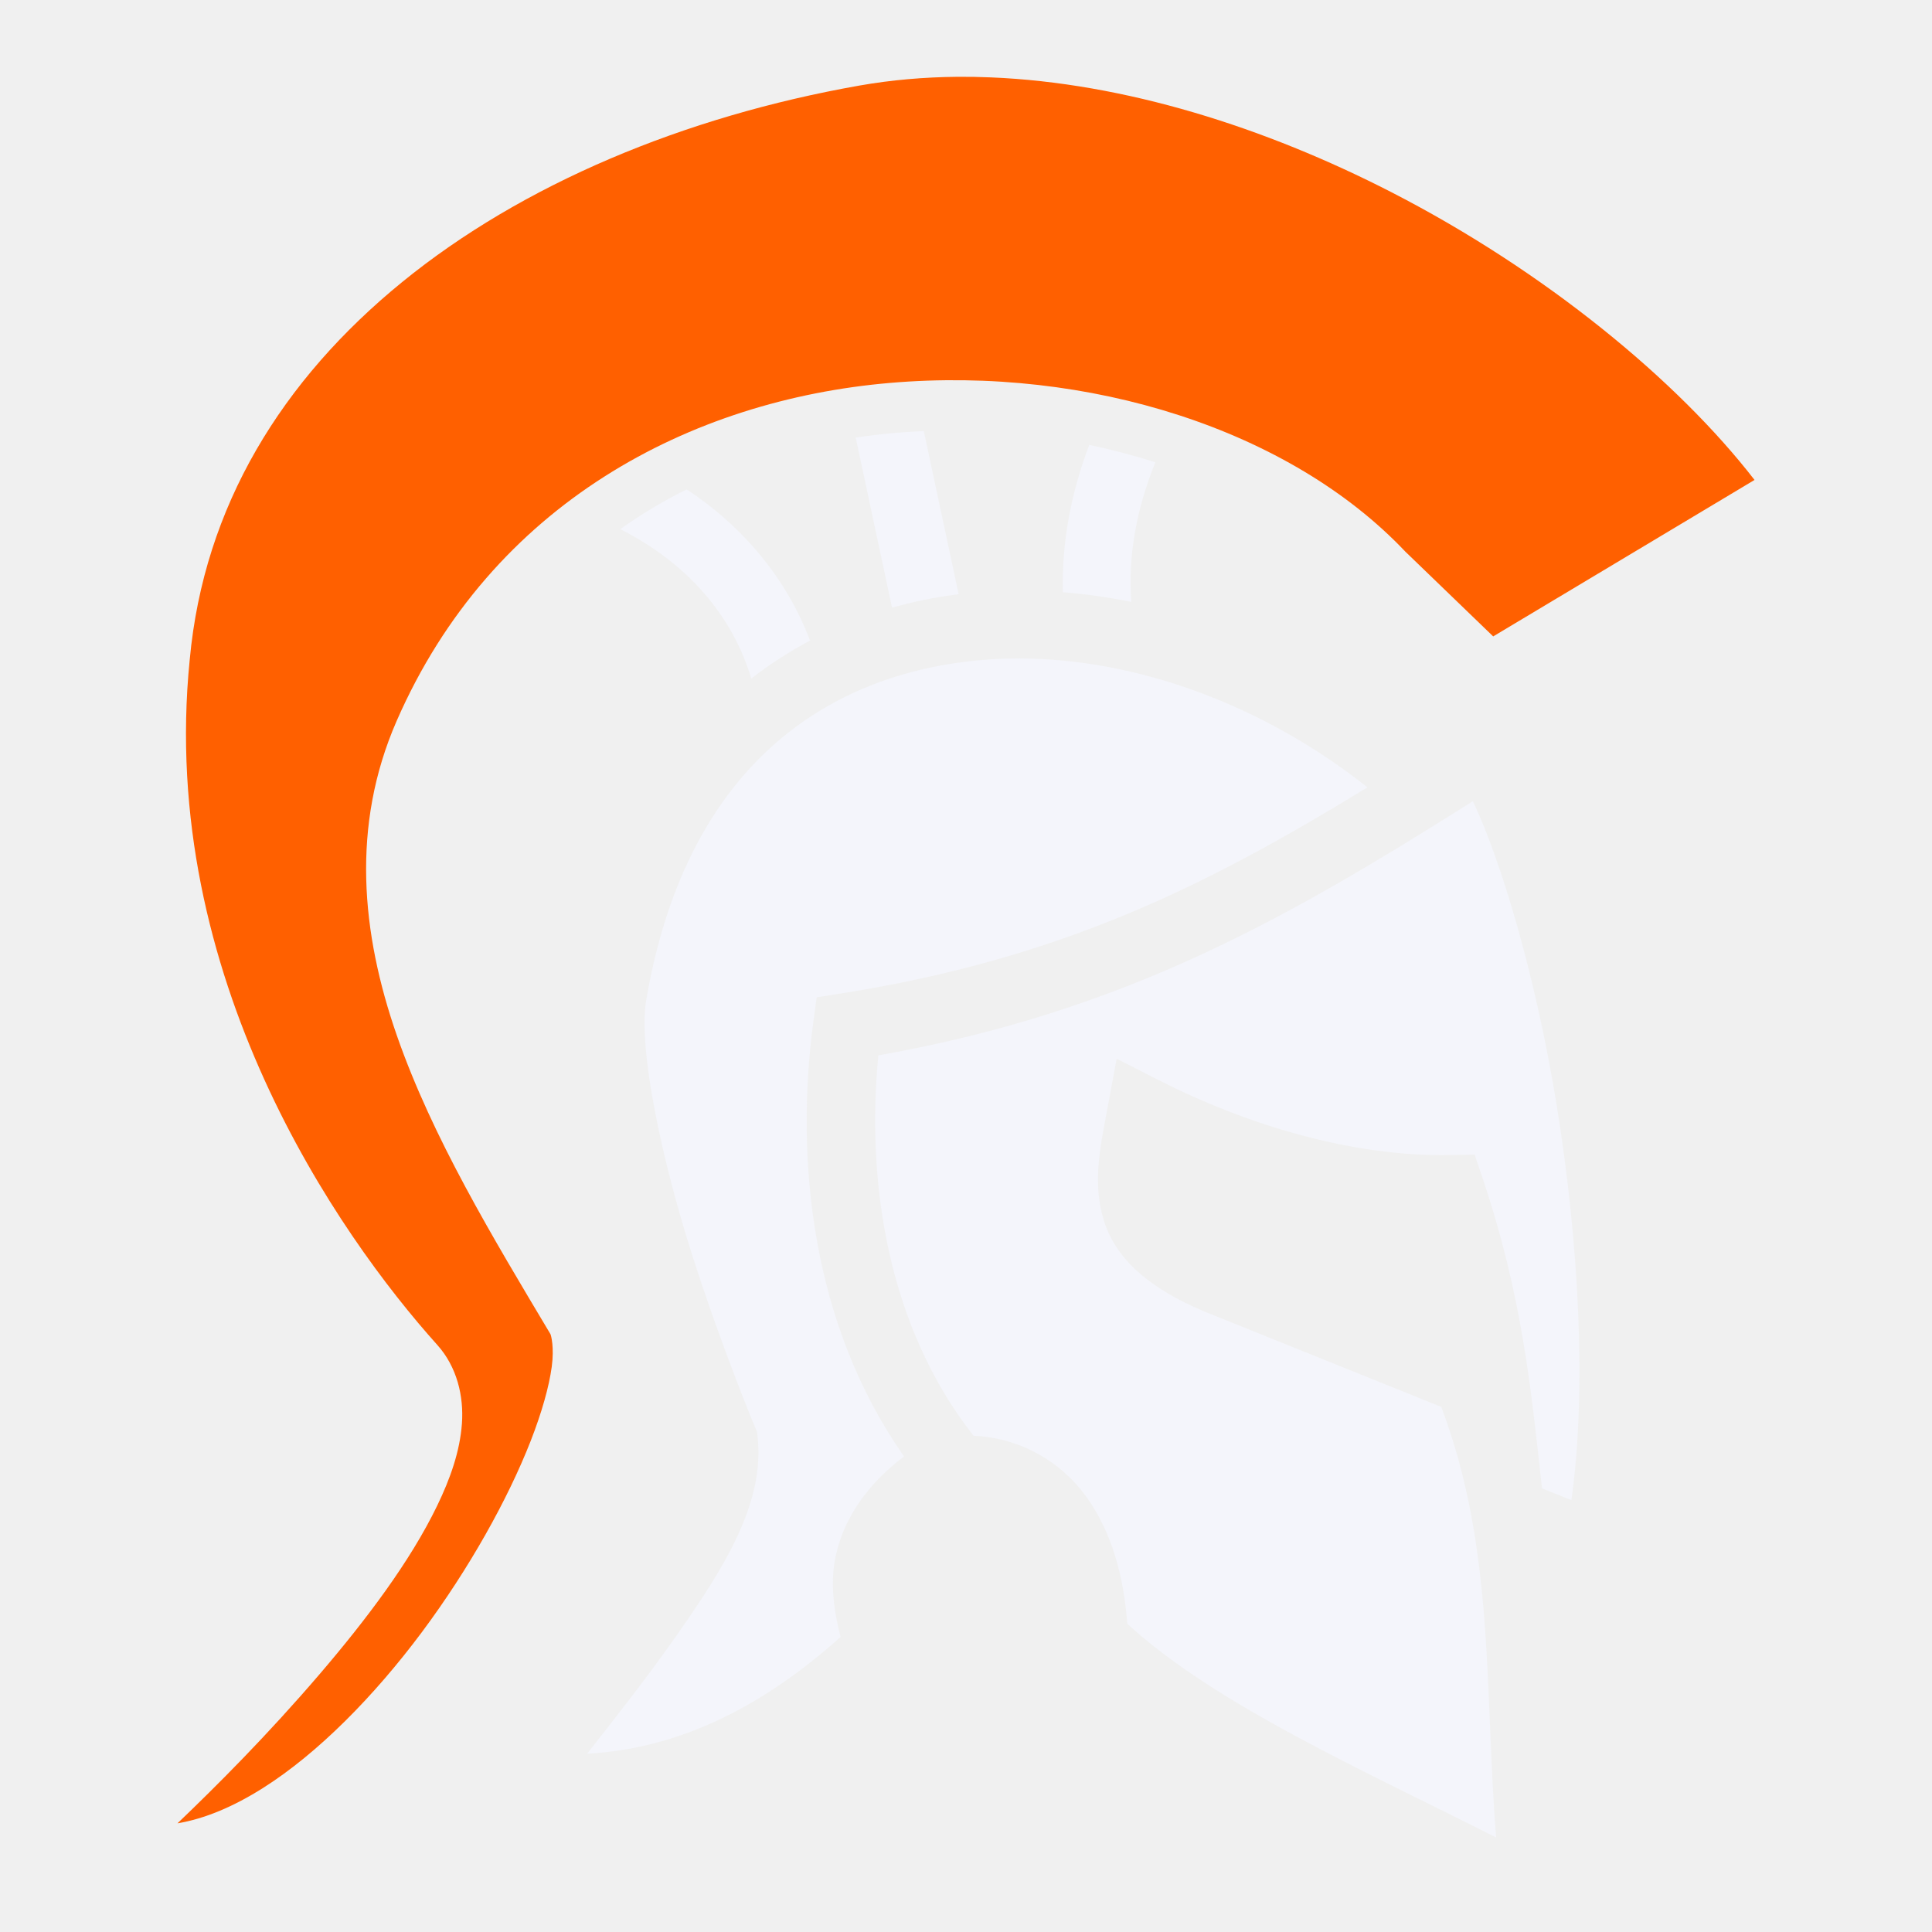
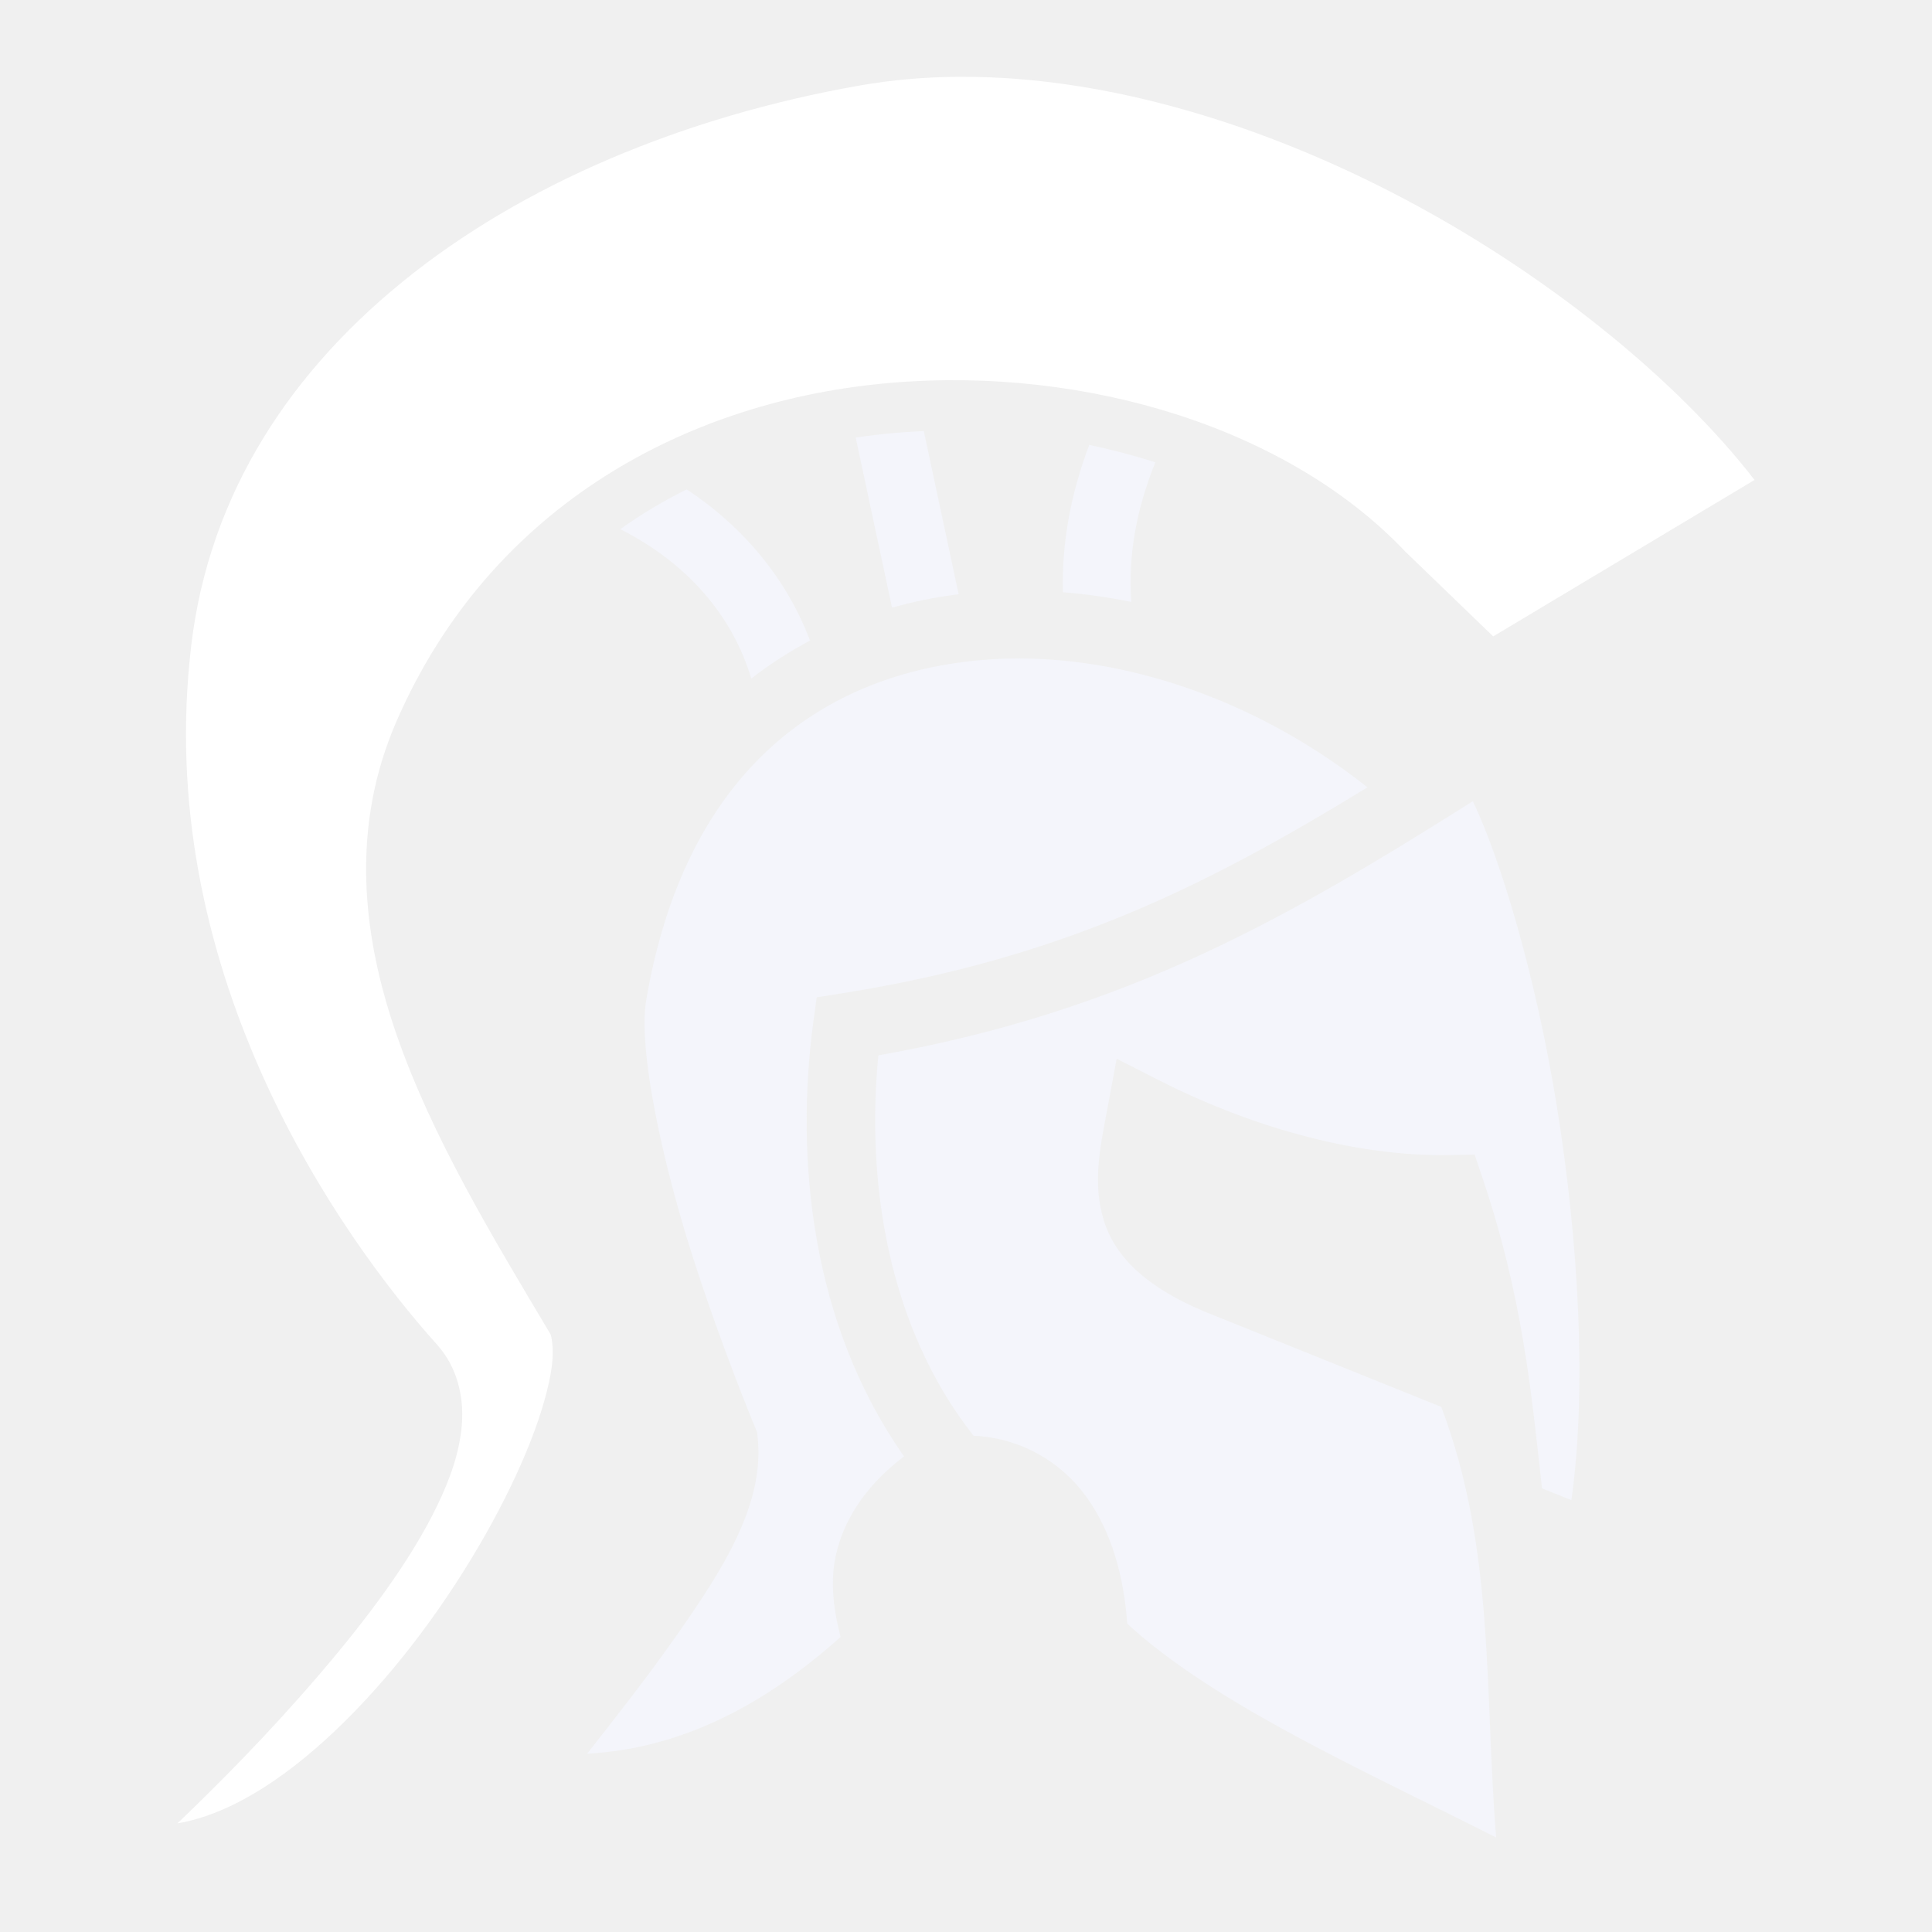
<svg xmlns="http://www.w3.org/2000/svg" width="57" height="57" viewBox="0 0 57 57" fill="none">
  <g clip-path="url(#clip0_301_4)">
    <path d="M27.255 12.719C26.98 12.731 26.705 12.747 26.431 12.77C26.034 12.804 25.639 12.851 25.246 12.91L26.318 17.928C26.959 17.746 27.616 17.614 28.283 17.532L27.255 12.719ZM32.136 13.127C31.595 14.557 31.32 16.012 31.36 17.473C32.031 17.526 32.705 17.622 33.377 17.758C33.28 16.4 33.522 15.038 34.085 13.641C33.455 13.438 32.803 13.266 32.136 13.127ZM20.261 14.439C19.58 14.776 18.925 15.167 18.3 15.612C20.254 16.598 21.607 18.146 22.165 20.02C22.714 19.592 23.294 19.22 23.898 18.899C23.216 17.089 21.941 15.55 20.261 14.439ZM30.073 19.426C29.944 19.426 29.816 19.428 29.688 19.431C29.39 19.44 29.095 19.458 28.803 19.487C24.128 19.952 20.196 22.856 19.064 29.515C18.82 30.955 19.542 34.282 20.428 37.047C21.313 39.812 22.279 42.114 22.279 42.114L22.335 42.248L22.351 42.392C22.57 44.362 21.337 46.285 19.99 48.21C19.095 49.489 18.161 50.671 17.321 51.741C19.993 51.591 22.438 50.407 24.8 48.296C24.786 48.24 24.781 48.217 24.765 48.152C24.669 47.752 24.548 47.183 24.577 46.517C24.627 45.406 25.209 44.073 26.672 42.97C23.936 39.071 23.455 34.202 23.994 30.164L24.093 29.424L24.83 29.307C31.367 28.272 35.656 26.099 40.343 23.229C37.274 20.793 33.53 19.431 30.073 19.426ZM43.454 23.639C38.063 27.036 33.261 29.837 25.914 31.137C25.552 34.856 26.184 39.135 28.722 42.358C30.126 42.426 31.312 43.135 32.051 44.16C32.802 45.202 33.158 46.516 33.257 47.904C35.849 50.289 40.267 52.248 44.141 54.211C43.788 49.82 44.108 45.712 42.522 41.508L35.526 38.691L35.519 38.688C33.926 38.018 32.922 37.153 32.568 36.013C32.214 34.873 32.471 33.79 32.7 32.554L32.945 31.235L34.141 31.845C36.746 33.174 39.862 34.129 42.774 34.078L43.507 34.066L43.741 34.76C44.92 38.26 45.178 41.062 45.494 43.911L46.361 44.258C46.821 40.987 46.574 36.611 45.931 32.633C45.323 28.868 44.293 25.393 43.454 23.639ZM24.87 48.589C24.869 48.639 24.881 48.64 24.872 48.593L24.87 48.589Z" fill="#F4F5FB" />
-     <path d="M28.245 2.266C27.267 2.275 26.303 2.358 25.363 2.523C20.181 3.437 15.408 5.435 11.867 8.32C8.327 11.204 6.015 14.931 5.598 19.458L5.597 19.463L5.597 19.467C4.656 28.806 9.983 36.43 12.901 39.679C13.481 40.325 13.687 41.19 13.628 42.002C13.569 42.813 13.29 43.615 12.893 44.433C12.101 46.068 10.811 47.779 9.439 49.382C7.885 51.197 6.391 52.689 5.236 53.794C6.038 53.659 6.88 53.307 7.76 52.751C9.392 51.719 11.05 50.026 12.447 48.153C13.843 46.28 14.986 44.226 15.653 42.522C15.987 41.669 16.2 40.903 16.278 40.326C16.356 39.75 16.258 39.392 16.239 39.359C14.531 36.495 12.759 33.567 11.709 30.552C10.659 27.536 10.351 24.366 11.701 21.273C14.509 14.839 20.387 11.8 26.259 11.297C32.117 10.795 38.056 12.677 41.461 16.274L44.054 18.776L51.764 14.16C49.499 11.23 45.586 8 41.05 5.67C37.315 3.752 33.178 2.444 29.229 2.283C28.9 2.269 28.572 2.263 28.245 2.266ZM41.461 16.274L41.454 16.268L41.489 16.303C41.48 16.293 41.47 16.284 41.461 16.274Z" fill="#ff6000" />
+     <path d="M28.245 2.266C27.267 2.275 26.303 2.358 25.363 2.523C20.181 3.437 15.408 5.435 11.867 8.32C8.327 11.204 6.015 14.931 5.598 19.458L5.597 19.463L5.597 19.467C4.656 28.806 9.983 36.43 12.901 39.679C13.481 40.325 13.687 41.19 13.628 42.002C13.569 42.813 13.29 43.615 12.893 44.433C12.101 46.068 10.811 47.779 9.439 49.382C7.885 51.197 6.391 52.689 5.236 53.794C6.038 53.659 6.88 53.307 7.76 52.751C9.392 51.719 11.05 50.026 12.447 48.153C13.843 46.28 14.986 44.226 15.653 42.522C15.987 41.669 16.2 40.903 16.278 40.326C16.356 39.75 16.258 39.392 16.239 39.359C14.531 36.495 12.759 33.567 11.709 30.552C10.659 27.536 10.351 24.366 11.701 21.273C14.509 14.839 20.387 11.8 26.259 11.297C32.117 10.795 38.056 12.677 41.461 16.274L44.054 18.776L51.764 14.16C49.499 11.23 45.586 8 41.05 5.67C37.315 3.752 33.178 2.444 29.229 2.283C28.9 2.269 28.572 2.263 28.245 2.266ZM41.461 16.274L41.454 16.268L41.489 16.303C41.48 16.293 41.47 16.284 41.461 16.274Z" fill="#ffffff" />
  </g>
  <defs>
    <clipPath id="clip0_301_4">
      <rect width="57" height="57" fill="white" />
    </clipPath>
  </defs>
</svg>
